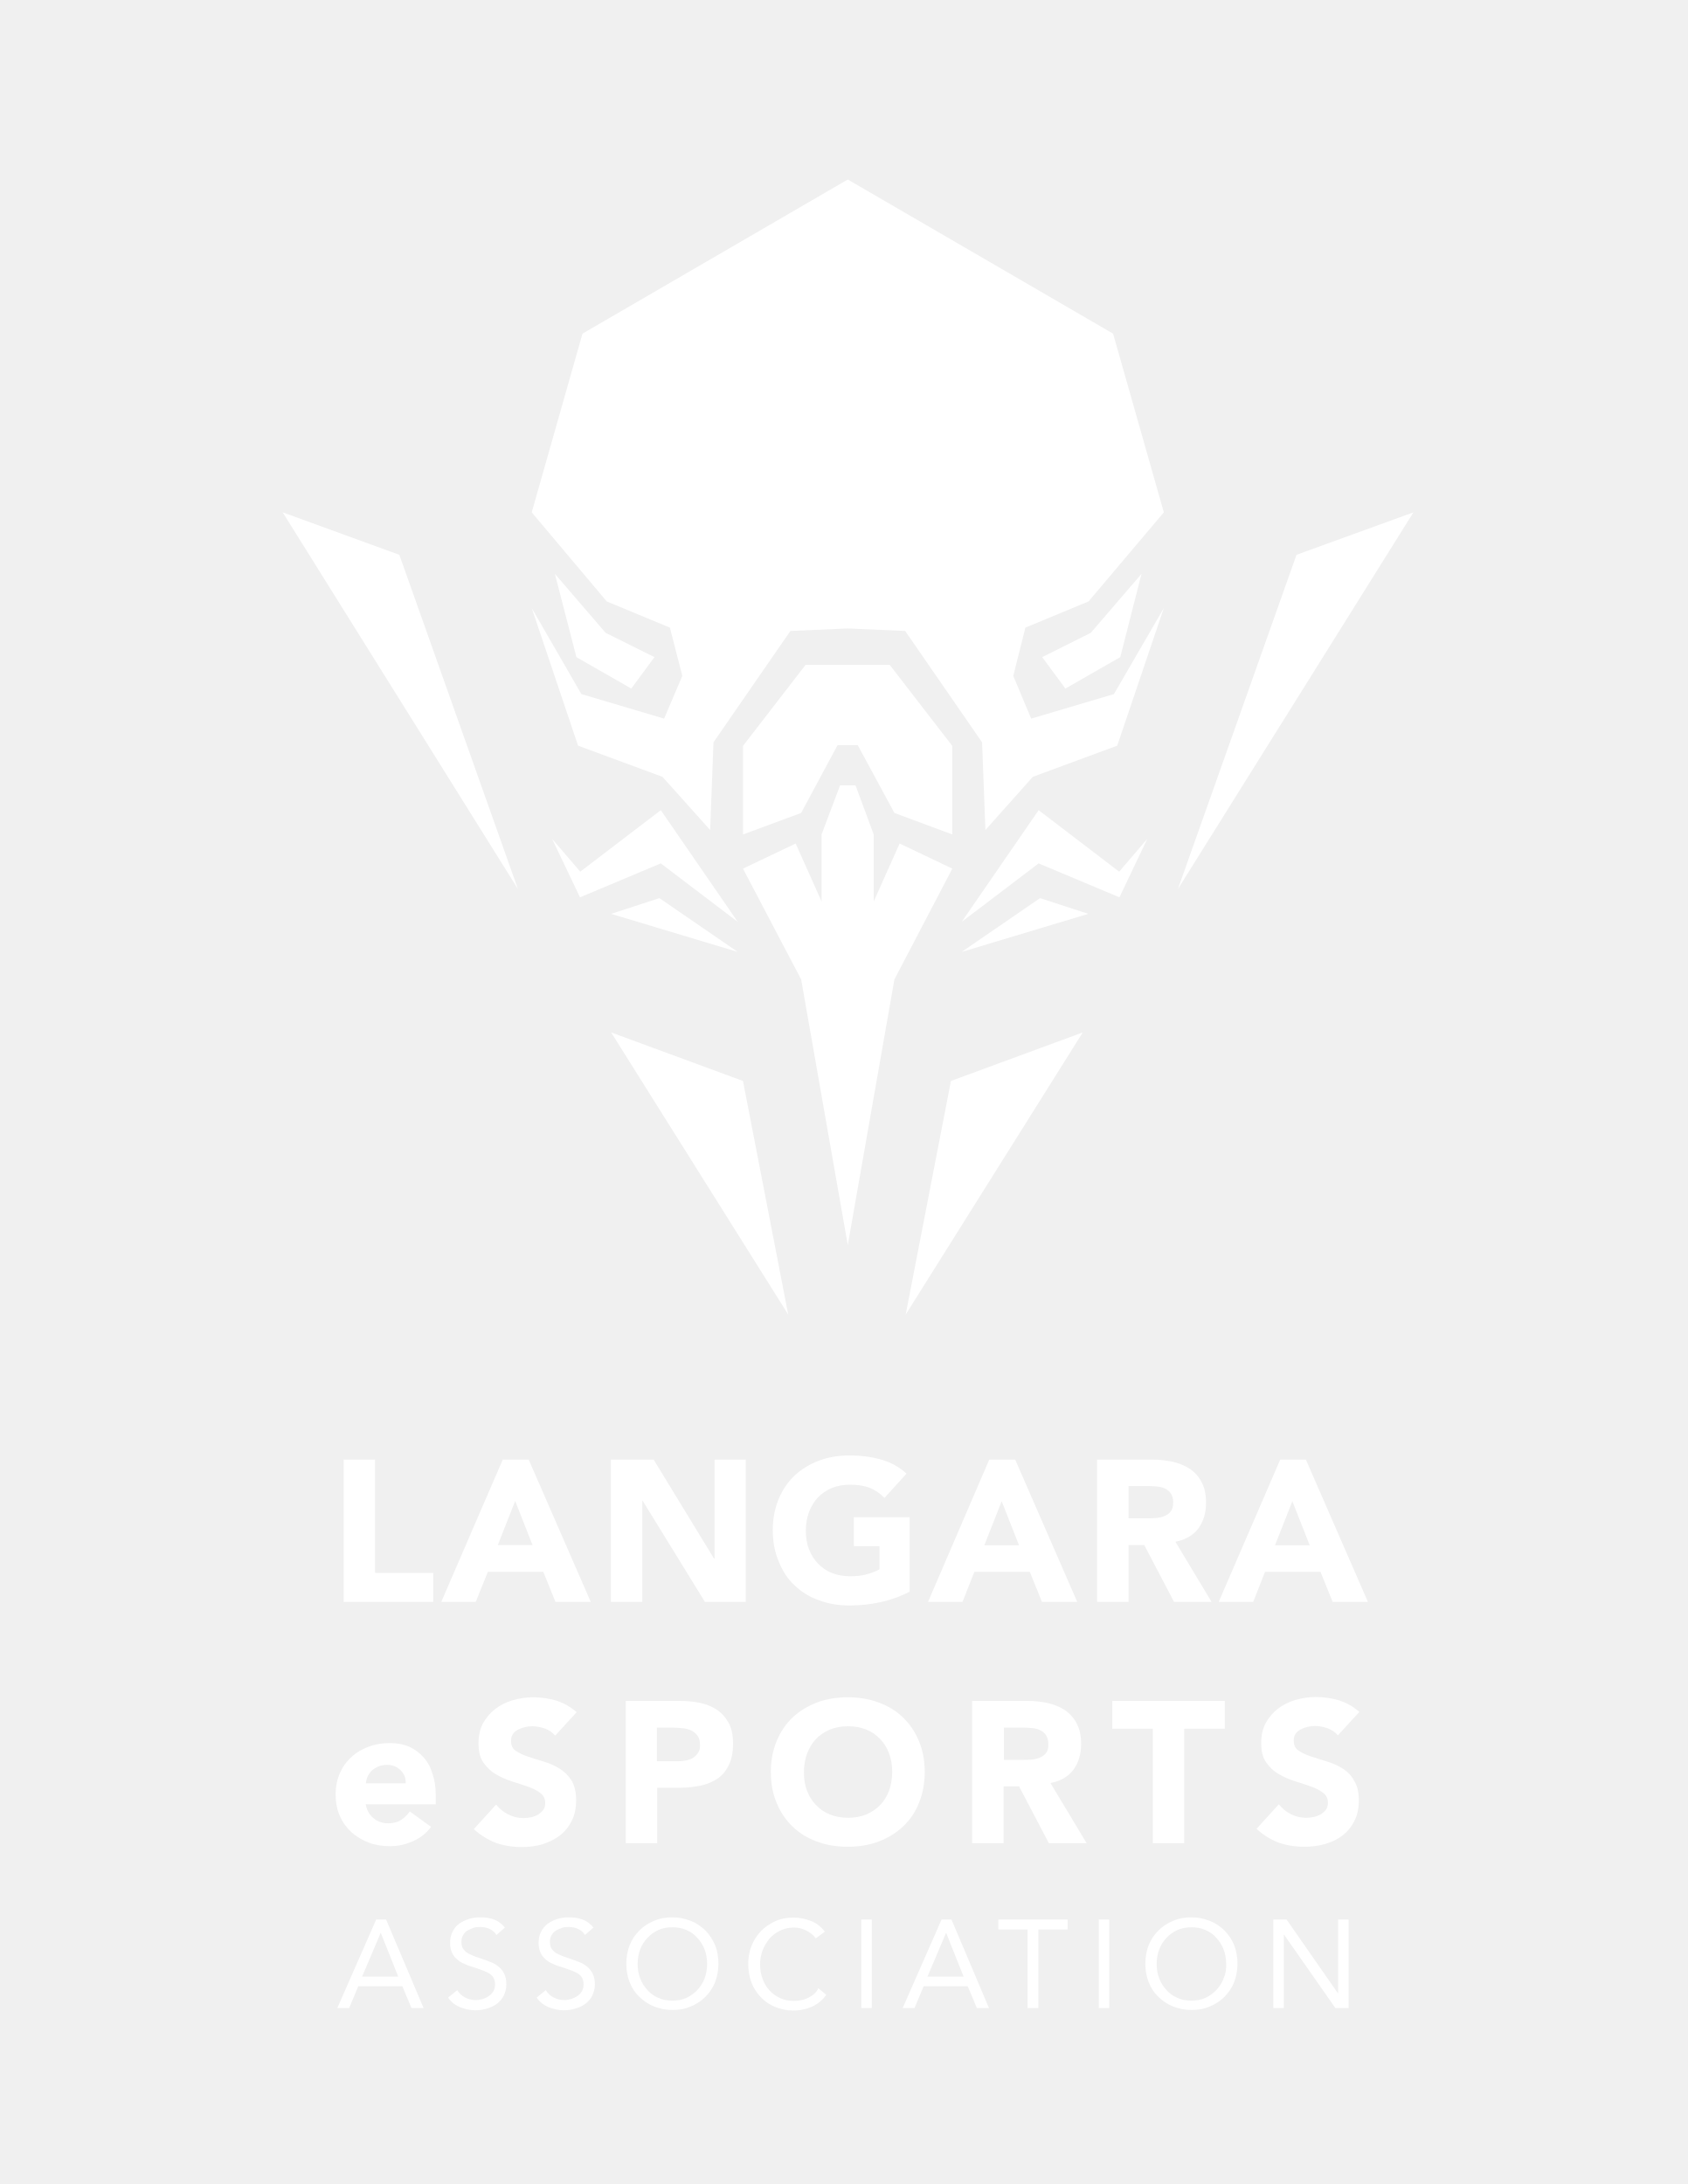
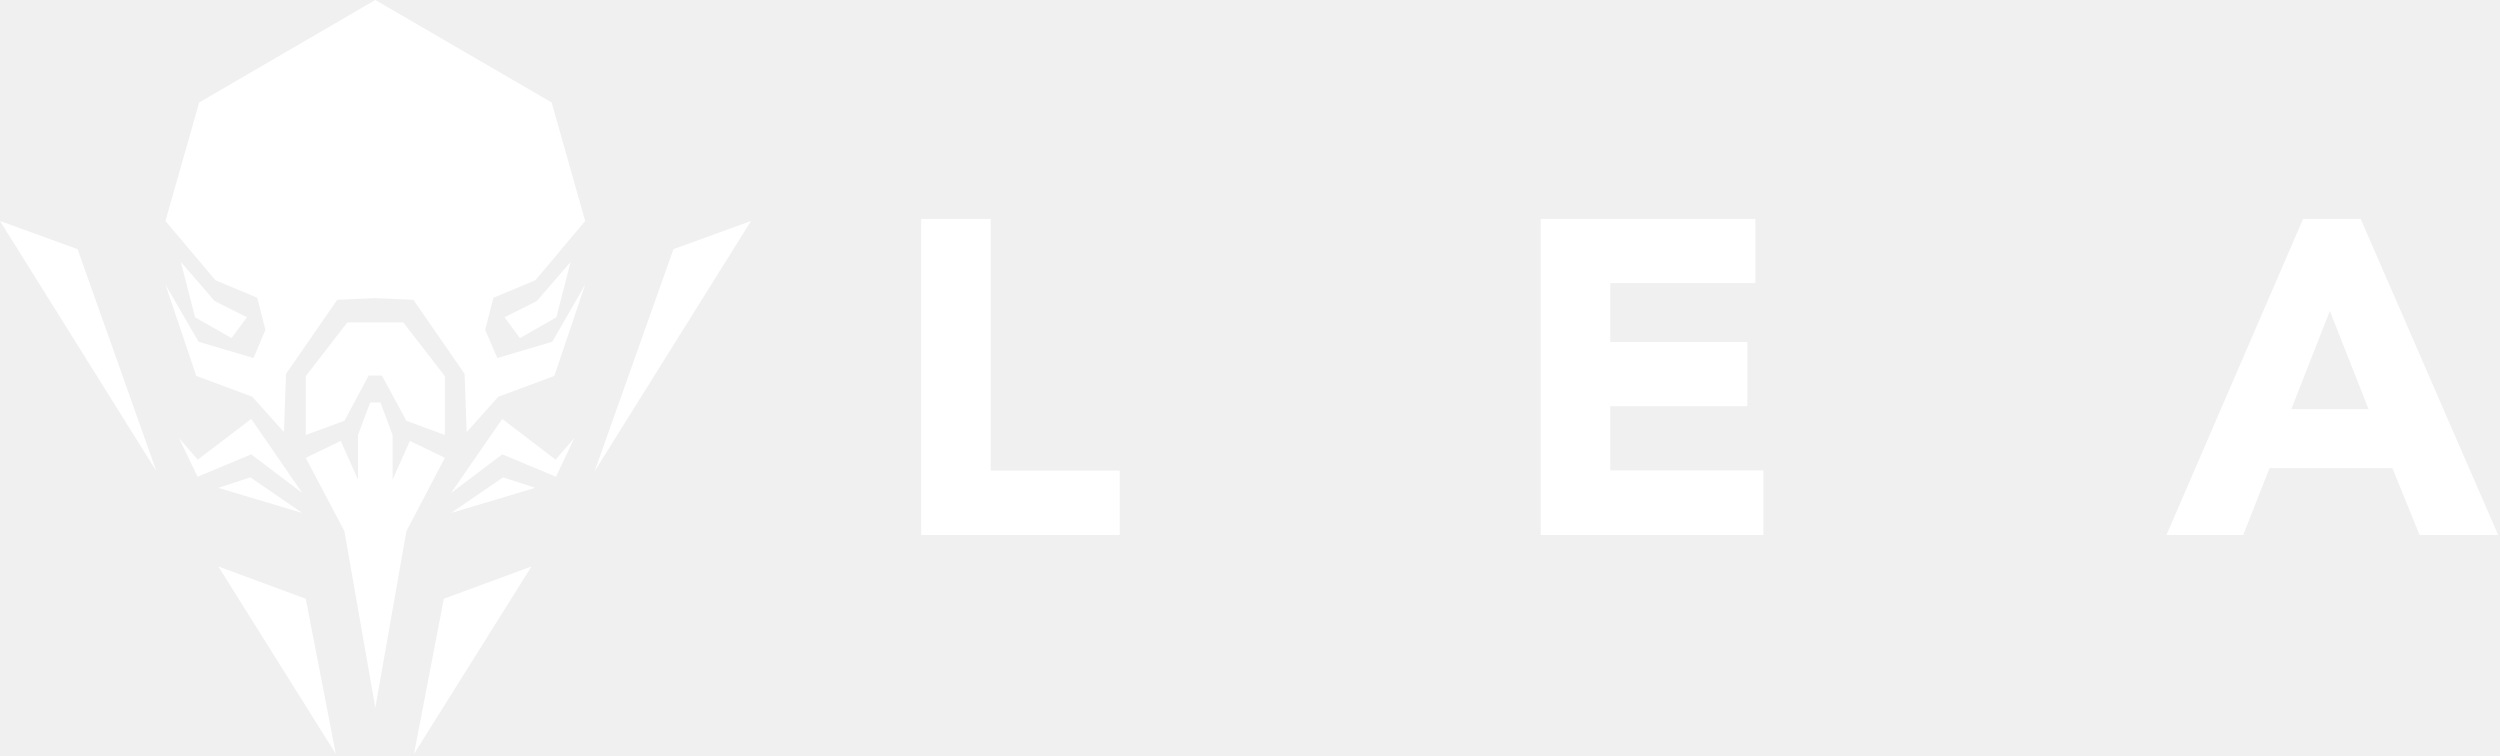
- <svg xmlns="http://www.w3.org/2000/svg" version="1.1" id="Layer_1" x="0px" y="0px" viewBox="0 0 612 792" style="enable-background:new 0 0 612 792;" xml:space="preserve">
+ <svg xmlns="http://www.w3.org/2000/svg" version="1.1" id="Layer_1" x="0px" y="0px" width="1215px" height="367px" viewBox="0 0 1215 367" style="enable-background:new 0 0 1215 367;" xml:space="preserve">
  <style type="text/css">
	.st0{fill:#FFFFFF;}
</style>
-   <g id="XMLID_96_">
-     <polygon id="XMLID_97_" class="st0" points="124.6,529.3 124.6,580.9 157.1,580.9 157.1,570.4 136,570.4 136,529.3  " />
-     <path id="XMLID_136_" class="st0" d="M176.9,570H197l4.4,10.9h12.8l-22.5-51.6h-9.4l-22.3,51.6h12.5L176.9,570z M186.8,544.3   l6.3,16h-12.6L186.8,544.3z" />
-     <polygon id="XMLID_137_" class="st0" points="259.1,565.2 258.9,565.2 237,529.3 221.5,529.3 221.5,580.9 232.9,580.9 232.9,544.2    233,544.2 255.6,580.9 270.4,580.9 270.4,529.3 259.1,529.3  " />
-     <path id="XMLID_138_" class="st0" d="M288.1,574.9c2.5,2.4,5.4,4.2,8.8,5.4c3.4,1.3,7.1,1.9,11.2,1.9c3.8,0,7.5-0.4,11.2-1.2   c3.6-0.8,7.1-2,10.5-3.8v-27h-20.2v10.5h9.3v8.4c-1.1,0.6-2.5,1.2-4.3,1.7c-1.8,0.6-3.9,0.8-6.4,0.8c-2.4,0-4.6-0.4-6.6-1.2   c-2-0.8-3.7-2-5.1-3.5c-1.4-1.5-2.5-3.2-3.2-5.2c-0.8-2-1.1-4.2-1.1-6.7c0-2.4,0.4-4.6,1.1-6.6c0.8-2,1.8-3.8,3.2-5.3   c1.4-1.5,3.1-2.6,5.1-3.5c2-0.8,4.2-1.2,6.6-1.2c2.9,0,5.3,0.4,7.3,1.2c1.9,0.8,3.7,2,5.2,3.6l8-8.8c-2.6-2.4-5.7-4.1-9.2-5.1   c-3.5-1-7.3-1.5-11.4-1.5c-4,0-7.8,0.6-11.2,1.9c-3.4,1.3-6.3,3.1-8.8,5.4c-2.5,2.4-4.4,5.2-5.8,8.6s-2.1,7.1-2.1,11.2   s0.7,7.9,2.1,11.2C283.7,569.7,285.6,572.6,288.1,574.9z" />
-     <path id="XMLID_141_" class="st0" d="M336.5,580.9H349l4.3-10.9h20.1l4.4,10.9h12.8l-22.5-51.6h-9.4L336.5,580.9z M369.5,560.4   h-12.6l6.3-16L369.5,560.4z" />
-     <path id="XMLID_144_" class="st0" d="M409.3,560.3h5.6l10.8,20.6h13.6l-13.1-21.8c3.6-0.7,6.4-2.3,8.3-4.8c1.9-2.6,2.8-5.7,2.8-9.3   c0-3-0.5-5.5-1.6-7.5c-1-2-2.5-3.6-4.2-4.8c-1.8-1.2-3.8-2-6.2-2.6c-2.4-0.5-4.8-0.8-7.5-0.8h-20v51.6h11.4V560.3z M409.3,538.9   h7.4c1,0,2.1,0.1,3.1,0.2c1.1,0.1,2,0.4,2.8,0.8c0.8,0.4,1.5,1,2,1.8c0.5,0.8,0.8,1.8,0.8,3.1c0,1.4-0.3,2.5-0.9,3.3   c-0.6,0.8-1.4,1.3-2.3,1.7c-0.9,0.4-2,0.6-3.1,0.7c-1.1,0.1-2.2,0.1-3.2,0.1h-6.7V538.9z" />
-     <path id="XMLID_147_" class="st0" d="M464.2,529.3l-22.3,51.6h12.5l4.3-10.9h20.1l4.4,10.9h12.8l-22.5-51.6H464.2z M462.3,560.4   l6.3-16l6.3,16H462.3z" />
-     <path id="XMLID_150_" class="st0" d="M153.5,637.2c-1.4-1.6-3.2-2.9-5.2-3.8c-2.1-0.9-4.4-1.3-6.9-1.3c-2.7,0-5.3,0.4-7.7,1.3   c-2.4,0.9-4.5,2.1-6.3,3.8c-1.8,1.6-3.2,3.6-4.2,5.9c-1,2.3-1.5,4.8-1.5,7.7c0,2.8,0.5,5.4,1.5,7.7c1,2.3,2.4,4.2,4.2,5.9   c1.8,1.6,3.9,2.9,6.3,3.8c2.4,0.9,5,1.3,7.7,1.3c2.9,0,5.6-0.6,8.3-1.8c2.7-1.2,4.9-2.9,6.6-5.2l-7.7-5.6c-0.9,1.3-2,2.3-3.2,3.1   c-1.2,0.8-2.8,1.2-4.6,1.2c-2.1,0-3.9-0.6-5.4-1.9c-1.5-1.2-2.4-2.9-2.8-5H158v-3.4c0-2.8-0.4-5.4-1.2-7.7   C156.1,640.8,155,638.8,153.5,637.2z M132.7,646.7c0-0.9,0.3-1.7,0.6-2.5c0.4-0.8,0.9-1.5,1.5-2.1c0.7-0.6,1.4-1.1,2.4-1.5   c0.9-0.4,2-0.6,3.2-0.6c2,0,3.6,0.7,4.9,2s1.9,2.9,1.8,4.7H132.7z" />
-     <path id="XMLID_151_" class="st0" d="M203,665.6c1.8-1.4,3.3-3.2,4.3-5.3c1.1-2.1,1.6-4.6,1.6-7.5c0-3-0.6-5.4-1.7-7.2   c-1.2-1.8-2.6-3.2-4.4-4.3c-1.8-1.1-3.7-1.9-5.7-2.5c-2-0.6-4-1.2-5.7-1.8c-1.8-0.6-3.2-1.3-4.4-2.1c-1.2-0.8-1.7-2-1.7-3.6   c0-1,0.2-1.8,0.7-2.5c0.5-0.7,1.1-1.2,1.9-1.6c0.8-0.4,1.6-0.7,2.5-0.9c0.9-0.2,1.7-0.3,2.6-0.3c1.4,0,2.9,0.3,4.5,0.8   c1.6,0.6,2.8,1.4,3.8,2.6l7.8-8.5c-2.2-1.9-4.6-3.3-7.4-4.2c-2.7-0.8-5.5-1.2-8.5-1.2c-2.5,0-5,0.4-7.4,1.1   c-2.4,0.7-4.5,1.8-6.3,3.2c-1.8,1.4-3.3,3.2-4.4,5.2c-1.1,2.1-1.6,4.5-1.6,7.3c0,2.9,0.6,5.2,1.8,6.9s2.7,3.2,4.5,4.2   c1.8,1.1,3.7,1.9,5.8,2.6c2.1,0.6,4,1.3,5.8,1.9c1.8,0.6,3.3,1.4,4.5,2.3c1.2,0.9,1.8,2.1,1.8,3.7c0,0.9-0.2,1.7-0.7,2.4   c-0.5,0.7-1.1,1.2-1.8,1.7c-0.8,0.4-1.6,0.8-2.6,1c-0.9,0.2-1.9,0.3-2.8,0.3c-1.9,0-3.7-0.4-5.5-1.3c-1.8-0.9-3.2-2.1-4.4-3.6   l-8.1,8.9c2.5,2.3,5.2,3.9,8,5c2.9,1,6,1.5,9.3,1.5c2.7,0,5.2-0.3,7.6-1C199.1,668,201.2,667,203,665.6z" />
-     <path id="XMLID_154_" class="st0" d="M259.9,620c-1.8-1.2-3.9-2-6.2-2.5c-2.4-0.5-4.9-0.7-7.6-0.7h-19.2v51.6h11.4v-20.1h8.3   c2.7,0,5.2-0.3,7.6-0.8c2.3-0.5,4.3-1.4,6.1-2.6c1.7-1.2,3-2.8,4-4.9c1-2,1.5-4.6,1.5-7.6c0-3.1-0.5-5.6-1.6-7.6   C263.1,622.8,261.7,621.2,259.9,620z M253.2,635.5c-0.5,0.8-1.1,1.4-1.8,1.9c-0.8,0.5-1.6,0.8-2.6,1c-0.9,0.2-1.9,0.3-3,0.3h-7.6   v-12.2h5.8c1.1,0,2.2,0.1,3.4,0.2c1.2,0.1,2.2,0.4,3.2,0.8c0.9,0.4,1.7,1.1,2.3,1.9c0.6,0.8,0.9,1.9,0.9,3.2   C253.9,633.7,253.7,634.7,253.2,635.5z" />
-     <path id="XMLID_157_" class="st0" d="M333.2,653.8c1.4-3.4,2.1-7.1,2.1-11.2s-0.7-7.9-2.1-11.2c-1.4-3.4-3.3-6.2-5.8-8.6   c-2.5-2.4-5.4-4.2-8.8-5.4c-3.4-1.3-7.1-1.9-11.2-1.9c-4,0-7.8,0.6-11.2,1.9c-3.4,1.3-6.3,3.1-8.8,5.4c-2.5,2.4-4.4,5.2-5.8,8.6   c-1.4,3.4-2.1,7.1-2.1,11.2s0.7,7.9,2.1,11.2c1.4,3.4,3.3,6.2,5.8,8.6c2.5,2.4,5.4,4.2,8.8,5.4c3.4,1.3,7.1,1.9,11.2,1.9   c4,0,7.8-0.6,11.2-1.9c3.4-1.3,6.3-3.1,8.8-5.4C329.9,660,331.9,657.2,333.2,653.8z M322.4,649.3c-0.8,2-1.8,3.8-3.2,5.2   c-1.4,1.5-3.1,2.6-5.1,3.5c-2,0.8-4.2,1.2-6.6,1.2s-4.6-0.4-6.6-1.2c-2-0.8-3.7-2-5.1-3.5c-1.4-1.5-2.5-3.2-3.2-5.2   c-0.8-2-1.1-4.2-1.1-6.7c0-2.4,0.4-4.6,1.1-6.6c0.8-2,1.8-3.8,3.2-5.3c1.4-1.5,3.1-2.6,5.1-3.5c2-0.8,4.2-1.2,6.6-1.2   s4.6,0.4,6.6,1.2c2,0.8,3.7,2,5.1,3.5c1.4,1.5,2.5,3.2,3.2,5.3c0.8,2,1.1,4.3,1.1,6.6C323.5,645,323.1,647.3,322.4,649.3z" />
-     <path id="XMLID_160_" class="st0" d="M389.2,641.8c1.9-2.6,2.8-5.7,2.8-9.3c0-3-0.5-5.5-1.6-7.5c-1-2-2.5-3.6-4.2-4.8   c-1.8-1.2-3.8-2-6.2-2.6c-2.4-0.5-4.8-0.8-7.5-0.8h-20v51.6h11.4v-20.6h5.6l10.8,20.6H394l-13.1-21.8   C384.5,645.9,387.3,644.3,389.2,641.8z M379.3,635.7c-0.6,0.8-1.4,1.3-2.3,1.7c-0.9,0.4-2,0.6-3.1,0.7c-1.1,0.1-2.2,0.1-3.2,0.1   h-6.7v-11.7h7.4c1,0,2.1,0.1,3.1,0.2c1.1,0.1,2,0.4,2.8,0.8c0.8,0.4,1.5,1,2,1.8c0.5,0.8,0.8,1.8,0.8,3.1   C380.2,633.8,379.9,634.9,379.3,635.7z" />
-     <polygon id="XMLID_161_" class="st0" points="418,668.4 429.4,668.4 429.4,626.9 444.1,626.9 444.1,616.8 403.3,616.8 403.3,626.9    418,626.9  " />
-     <path id="XMLID_162_" class="st0" d="M486.6,641.2c-1.8-1.1-3.7-1.9-5.7-2.5c-2-0.6-4-1.2-5.7-1.8c-1.8-0.6-3.2-1.3-4.4-2.1   c-1.2-0.8-1.7-2-1.7-3.6c0-1,0.2-1.8,0.7-2.5c0.5-0.7,1.1-1.2,1.9-1.6c0.8-0.4,1.6-0.7,2.5-0.9c0.9-0.2,1.7-0.3,2.6-0.3   c1.4,0,2.9,0.3,4.5,0.8c1.6,0.6,2.8,1.4,3.8,2.6l7.8-8.5c-2.2-1.9-4.6-3.3-7.4-4.2c-2.7-0.8-5.5-1.2-8.5-1.2c-2.5,0-5,0.4-7.4,1.1   s-4.5,1.8-6.3,3.2c-1.8,1.4-3.3,3.2-4.4,5.2c-1.1,2.1-1.6,4.5-1.6,7.3c0,2.9,0.6,5.2,1.8,6.9c1.2,1.7,2.7,3.2,4.5,4.2   c1.8,1.1,3.7,1.9,5.8,2.6c2.1,0.6,4,1.3,5.8,1.9c1.8,0.6,3.3,1.4,4.5,2.3c1.2,0.9,1.8,2.1,1.8,3.7c0,0.9-0.2,1.7-0.7,2.4   c-0.5,0.7-1.1,1.2-1.8,1.7c-0.8,0.4-1.6,0.8-2.6,1c-0.9,0.2-1.9,0.3-2.8,0.3c-1.9,0-3.7-0.4-5.5-1.3c-1.8-0.9-3.2-2.1-4.4-3.6   l-8.1,8.9c2.5,2.3,5.2,3.9,8,5c2.9,1,6,1.5,9.3,1.5c2.7,0,5.2-0.3,7.6-1c2.4-0.7,4.5-1.7,6.3-3.1c1.8-1.4,3.3-3.2,4.3-5.3   c1.1-2.1,1.6-4.6,1.6-7.5c0-3-0.6-5.4-1.8-7.2C489.9,643.7,488.4,642.3,486.6,641.2z" />
-     <path id="XMLID_165_" class="st0" d="M136.4,696.1l-14.1,32.1h4.3l3.3-7.9h16l3.3,7.9h4.4l-13.6-32.1H136.4z M131.3,716.8L138,701   h0.1l6.3,15.8H131.3z" />
-     <path id="XMLID_166_" class="st0" d="M180.7,713.1c-0.9-0.7-1.9-1.3-3.1-1.7c-1.2-0.5-2.4-0.9-3.6-1.3c-1.3-0.4-2.3-0.8-3.2-1.2   c-0.9-0.4-1.6-0.8-2.1-1.3c-0.5-0.5-0.9-1-1.1-1.5c-0.2-0.6-0.3-1.2-0.3-1.9c0-0.9,0.2-1.8,0.6-2.4c0.4-0.7,0.9-1.3,1.6-1.7   c0.7-0.4,1.4-0.7,2.2-1s1.6-0.3,2.5-0.3c1.1,0,2.3,0.2,3.3,0.7c1.1,0.5,1.9,1.2,2.5,2.2l3.1-2.7c-1.2-1.4-2.5-2.4-4-2.9   c-1.5-0.6-3.2-0.8-5-0.8c-1.4,0-2.8,0.2-4.1,0.6c-1.3,0.4-2.5,1-3.5,1.7s-1.8,1.7-2.4,2.9c-0.6,1.1-0.9,2.5-0.9,4   c0,1.3,0.2,2.5,0.6,3.4c0.4,1,1,1.8,1.7,2.4c0.7,0.7,1.5,1.3,2.5,1.7c1,0.5,2,0.9,3.2,1.2c1.4,0.5,2.7,0.9,3.7,1.3   c1.1,0.4,1.9,0.8,2.6,1.2c0.7,0.5,1.2,1,1.5,1.6c0.3,0.6,0.5,1.4,0.5,2.4c0,0.9-0.2,1.7-0.6,2.4c-0.4,0.7-1,1.3-1.6,1.7   c-0.7,0.5-1.4,0.8-2.2,1.1c-0.8,0.2-1.7,0.4-2.5,0.4c-1.4,0-2.7-0.3-3.9-0.9c-1.2-0.6-2.2-1.5-2.9-2.7l-3.3,2.7   c0.5,0.8,1.2,1.5,1.9,2.1c0.8,0.6,1.6,1,2.4,1.4c0.9,0.3,1.8,0.6,2.7,0.8c0.9,0.2,1.9,0.3,2.8,0.3c1.5,0,2.9-0.2,4.2-0.6   c1.4-0.4,2.6-1,3.6-1.7c1-0.8,1.9-1.7,2.5-2.9c0.6-1.2,1-2.6,1-4.2c0-1.6-0.3-2.9-0.8-3.9C182.3,714.7,181.6,713.8,180.7,713.1z" />
-     <path id="XMLID_167_" class="st0" d="M212.8,713.1c-0.9-0.7-1.9-1.3-3.1-1.7c-1.2-0.5-2.4-0.9-3.6-1.3c-1.3-0.4-2.3-0.8-3.2-1.2   c-0.9-0.4-1.6-0.8-2.1-1.3c-0.5-0.5-0.9-1-1.1-1.5c-0.2-0.6-0.3-1.2-0.3-1.9c0-0.9,0.2-1.8,0.6-2.4c0.4-0.7,0.9-1.3,1.6-1.7   c0.6-0.4,1.4-0.7,2.2-1s1.6-0.3,2.5-0.3c1.1,0,2.2,0.2,3.3,0.7c1.1,0.5,1.9,1.2,2.5,2.2l3.1-2.7c-1.2-1.4-2.5-2.4-4-2.9   c-1.5-0.6-3.2-0.8-5-0.8c-1.4,0-2.8,0.2-4.1,0.6s-2.5,1-3.5,1.7c-1,0.8-1.8,1.7-2.4,2.9c-0.6,1.1-0.9,2.5-0.9,4   c0,1.3,0.2,2.5,0.6,3.4c0.4,1,1,1.8,1.7,2.4c0.7,0.7,1.5,1.3,2.5,1.7c1,0.5,2,0.9,3.2,1.2c1.4,0.5,2.7,0.9,3.7,1.3   c1.1,0.4,1.9,0.8,2.6,1.2c0.7,0.5,1.2,1,1.5,1.6c0.3,0.6,0.5,1.4,0.5,2.4c0,0.9-0.2,1.7-0.6,2.4c-0.4,0.7-1,1.3-1.6,1.7   c-0.7,0.5-1.4,0.8-2.2,1.1c-0.8,0.2-1.7,0.4-2.5,0.4c-1.4,0-2.7-0.3-3.9-0.9c-1.2-0.6-2.2-1.5-2.9-2.7l-3.3,2.7   c0.5,0.8,1.2,1.5,1.9,2.1c0.8,0.6,1.6,1,2.4,1.4c0.9,0.3,1.8,0.6,2.7,0.8c0.9,0.2,1.9,0.3,2.8,0.3c1.5,0,2.9-0.2,4.2-0.6   c1.4-0.4,2.6-1,3.6-1.7c1-0.8,1.9-1.7,2.5-2.9c0.6-1.2,1-2.6,1-4.2c0-1.6-0.3-2.9-0.8-3.9C214.4,714.7,213.6,713.8,212.8,713.1z" />
-     <path id="XMLID_170_" class="st0" d="M255.8,700.1c-1.5-1.5-3.3-2.7-5.3-3.5c-2-0.8-4.3-1.3-6.7-1.3c-2.4,0-4.7,0.4-6.7,1.3   c-2,0.8-3.8,2-5.3,3.5c-1.5,1.5-2.7,3.3-3.5,5.3c-0.8,2.1-1.2,4.3-1.2,6.7c0,2.4,0.4,4.7,1.2,6.7c0.8,2.1,2,3.9,3.5,5.3   c1.5,1.5,3.3,2.7,5.3,3.5c2,0.8,4.3,1.3,6.7,1.3c2.4,0,4.7-0.4,6.7-1.3c2-0.8,3.8-2,5.3-3.5s2.7-3.3,3.5-5.3   c0.8-2.1,1.2-4.3,1.2-6.7c0-2.4-0.4-4.7-1.2-6.7C258.4,703.4,257.3,701.6,255.8,700.1z M255.5,717.4c-0.6,1.6-1.5,3-2.6,4.2   c-1.1,1.2-2.5,2.2-4,2.9c-1.6,0.7-3.3,1-5.1,1s-3.6-0.3-5.1-1c-1.6-0.7-2.9-1.6-4-2.9c-1.1-1.2-2-2.6-2.6-4.2   c-0.6-1.6-0.9-3.3-0.9-5.2c0-1.8,0.3-3.6,0.9-5.2c0.6-1.6,1.5-3,2.6-4.2c1.1-1.2,2.5-2.2,4-2.9s3.3-1,5.1-1s3.6,0.3,5.1,1   c1.6,0.7,2.9,1.6,4,2.9c1.1,1.2,2,2.6,2.6,4.2c0.6,1.6,0.9,3.3,0.9,5.2C256.4,714,256.1,715.8,255.5,717.4z" />
-     <path id="XMLID_171_" class="st0" d="M293.2,724.4c-1.5,0.8-3.3,1.2-5.3,1.2c-1.8,0-3.5-0.3-5-1c-1.5-0.7-2.8-1.6-3.9-2.8   c-1.1-1.2-1.9-2.6-2.5-4.2c-0.6-1.6-0.9-3.4-0.9-5.2c0-1.8,0.3-3.4,0.9-5.1c0.6-1.6,1.5-3,2.5-4.3c1.1-1.2,2.4-2.2,3.9-2.9   c1.5-0.7,3.1-1.1,4.9-1.1c1.5,0,3,0.3,4.4,1c1.4,0.7,2.6,1.6,3.6,2.9l3.3-2.4c-1.4-1.8-3-3.1-5.1-3.9c-2-0.8-4.1-1.2-6.3-1.2   c-2.4,0-4.6,0.4-6.6,1.3c-2,0.9-3.7,2.1-5.2,3.6c-1.4,1.5-2.6,3.3-3.4,5.3s-1.2,4.3-1.2,6.6c0,2.4,0.4,4.7,1.2,6.8s2,3.8,3.4,5.3   c1.5,1.5,3.2,2.7,5.2,3.5c2,0.8,4.1,1.3,6.4,1.3c2.6,0,4.9-0.5,6.9-1.4c2-0.9,3.8-2.3,5.2-4.3l-2.9-2.4   C296.1,722.5,294.8,723.6,293.2,724.4z" />
-     <rect id="XMLID_172_" x="312.3" y="696.1" class="st0" width="3.8" height="32.1" />
-     <path id="XMLID_175_" class="st0" d="M341.4,696.1l-14.1,32.1h4.3l3.3-7.9h16l3.3,7.9h4.4l-13.6-32.1H341.4z M336.3,716.8L343,701   h0.1l6.3,15.8H336.3z" />
-     <polygon id="XMLID_176_" class="st0" points="362,699.7 372.6,699.7 372.6,728.2 376.5,728.2 376.5,699.7 387.1,699.7 387.1,696.1    362,696.1  " />
-     <rect id="XMLID_177_" x="398.4" y="696.1" class="st0" width="3.8" height="32.1" />
-     <path id="XMLID_180_" class="st0" d="M444,700.1c-1.5-1.5-3.3-2.7-5.3-3.5c-2-0.8-4.3-1.3-6.7-1.3s-4.7,0.4-6.7,1.3   c-2,0.8-3.8,2-5.3,3.5c-1.5,1.5-2.7,3.3-3.5,5.3c-0.8,2.1-1.2,4.3-1.2,6.7c0,2.4,0.4,4.7,1.2,6.7c0.8,2.1,2,3.9,3.5,5.3   c1.5,1.5,3.3,2.7,5.3,3.5c2,0.8,4.3,1.3,6.7,1.3s4.7-0.4,6.7-1.3c2-0.8,3.8-2,5.3-3.5c1.5-1.5,2.7-3.3,3.5-5.3   c0.8-2.1,1.2-4.3,1.2-6.7c0-2.4-0.4-4.7-1.2-6.7C446.7,703.4,445.5,701.6,444,700.1z M443.7,717.4c-0.6,1.6-1.5,3-2.6,4.2   c-1.1,1.2-2.5,2.2-4,2.9c-1.6,0.7-3.3,1-5.1,1c-1.9,0-3.6-0.3-5.1-1c-1.6-0.7-2.9-1.6-4-2.9c-1.1-1.2-2-2.6-2.6-4.2   c-0.6-1.6-0.9-3.3-0.9-5.2c0-1.8,0.3-3.6,0.9-5.2c0.6-1.6,1.5-3,2.6-4.2c1.1-1.2,2.5-2.2,4-2.9c1.6-0.7,3.3-1,5.1-1   c1.9,0,3.6,0.3,5.1,1c1.6,0.7,2.9,1.6,4,2.9c1.1,1.2,2,2.6,2.6,4.2c0.6,1.6,0.9,3.3,0.9,5.2C444.7,714,444.4,715.8,443.7,717.4z" />
-     <polygon id="XMLID_181_" class="st0" points="485.2,722.8 485.1,722.8 466.5,696.1 461.7,696.1 461.7,728.2 465.5,728.2    465.5,701.6 465.6,701.6 484.2,728.2 489,728.2 489,696.1 485.2,696.1  " />
-     <polygon id="XMLID_182_" class="st0" points="344.8,392 328.4,476.7 392.6,374.4  " />
-     <polygon id="XMLID_183_" class="st0" points="470.1,201.2 427.1,322.4 512.5,185.8  " />
-     <polygon id="XMLID_184_" class="st0" points="348.7,334.3 376.6,313.1 405.9,325.4 416,304.2 405.8,316.1 376.6,293.8  " />
-     <polygon id="XMLID_185_" class="st0" points="237.3,238.3 219.6,229.5 201.2,208.1 209,238.3 228.9,249.7  " />
-     <polygon id="XMLID_186_" class="st0" points="209.6,270.4 240.2,281.7 257.5,301 258.7,269.2 286.6,228.8 307.4,227.9 328.2,228.8    356.1,269.2 357.3,301 374.5,281.7 405.1,270.4 422,220.5 403.9,251.7 373.9,260.6 367.4,245.1 371.8,227.6 394.7,218.1 422,185.8    403.6,121 307.4,65.1 211.2,121 192.8,185.8 220,218.1 242.9,227.6 247.4,245.1 240.8,260.6 210.8,251.7 192.8,220.5  " />
-     <polygon id="XMLID_187_" class="st0" points="386.3,249.7 406.2,238.3 413.9,208.1 395.5,229.5 377.9,238.3  " />
-     <polygon id="XMLID_188_" class="st0" points="144.8,201.2 102.5,185.8 187.8,322.4  " />
-     <polygon id="XMLID_189_" class="st0" points="239.6,293.8 210.4,316.1 200.2,304.2 210.3,325.4 239.6,313.1 267.5,334.3  " />
-     <polygon id="XMLID_190_" class="st0" points="307.4,241.1 292.1,241.1 269.4,270.5 269.4,302.6 290.5,294.8 303.7,270.2    307.4,270.2 311,270.2 324.3,294.8 345.3,302.6 345.3,270.5 322.6,241.1  " />
-     <polygon id="XMLID_191_" class="st0" points="348.7,345.2 394.6,331.4 377.1,325.7  " />
-     <polygon id="XMLID_192_" class="st0" points="221.6,331.4 267.5,345.2 239.1,325.7  " />
-     <polygon id="XMLID_193_" class="st0" points="310.2,284.8 307.4,284.8 304.6,284.8 297.9,302.6 297.9,326.9 288.5,305.9 269.4,315    290.5,355.2 307.4,451.5 324.3,355.2 345.3,315 326.2,305.9 316.8,326.9 316.8,302.6  " />
-     <polygon id="XMLID_194_" class="st0" points="269.4,392 221.6,374.4 285.8,476.7  " />
+   <g id="XMLID_1_">
+     <g id="XMLID_64_">
+       <polygon id="XMLID_77_" class="st0" points="241.7,174 235.8,160.3 239.8,144.7 260.2,136.2 284.4,107.4 268.1,49.8 182.4,0     96.8,49.8 80.4,107.4 104.7,136.2 125,144.7 129,160.3 123.2,174 96.5,166.1 80.4,138.3 95.4,182.7 122.6,192.8 138,210     139,181.7 163.9,145.7 182.4,144.9 200.9,145.7 225.8,181.7 226.8,210 242.2,192.8 269.4,182.7 284.4,138.3 268.4,166.1   " />
+       <polygon id="XMLID_76_" class="st0" points="245.2,154.2 260.9,146.3 277.3,127.3 270.4,154.2 252.7,164.3   " />
+       <polygon id="XMLID_75_" class="st0" points="120,154.2 104.3,146.3 87.9,127.3 94.8,154.2 112.5,164.3   " />
+       <polygon id="XMLID_74_" class="st0" points="196,156.7 182.4,156.7 168.8,156.7 148.6,182.8 148.6,211.4 167.4,204.5 179.2,182.5     182.4,182.5 185.6,182.5 197.5,204.5 216.2,211.4 216.2,182.8   " />
+       <polygon id="XMLID_73_" class="st0" points="199.2,214.3 190.8,233.1 190.8,211.4 184.9,195.6 182.4,195.6 179.9,195.6 174,211.4     174,233.1 165.6,214.3 148.6,222.5 167.4,258.2 182.4,344 197.5,258.2 216.2,222.5   " />
+       <polygon id="XMLID_72_" class="st0" points="87,212.9 96.1,223.4 122.1,203.6 146.9,239.6 122.1,220.8 96,231.7   " />
+       <polygon id="XMLID_71_" class="st0" points="279.1,212.9 270,223.4 244.1,203.6 219.2,239.6 244.1,220.8 270.2,231.7   " />
+       <polygon id="XMLID_70_" class="st0" points="106.1,237.1 121.7,232 146.9,249.3   " />
+       <polygon id="XMLID_69_" class="st0" points="260.1,237.1 244.5,232 219.2,249.3   " />
+       <polygon id="XMLID_68_" class="st0" points="106.1,275.3 148.6,291 163.2,366.4   " />
+       <polygon id="XMLID_67_" class="st0" points="258.3,275.3 215.7,291 201.2,366.4   " />
+       <polygon id="XMLID_66_" class="st0" points="327.3,121.1 365,107.4 289,229   " />
+       <polygon id="XMLID_65_" class="st0" points="37.7,121.1 0,107.4 76,229   " />
+     </g>
+     <g id="XMLID_125_">
+       <path id="XMLID_126_" class="st0" d="M447.7,106.4h33.8v122.3h62.7V260h-96.5V106.4z" />
+       <path id="XMLID_128_" class="st0" d="M748.8,106.4h104.3v31.2h-70.5v28.6h66.6v31.2h-66.6v31.2h74.4V260H748.8V106.4z" />
+       <path id="XMLID_130_" class="st0" d="M1119.3,106.4h28l66.8,153.6h-38.2l-13.2-32.5H1103l-12.8,32.5h-37.3L1119.3,106.4z     M1132.3,151.1l-18.7,47.7h37.5L1132.3,151.1z" />
+     </g>
  </g>
</svg>
